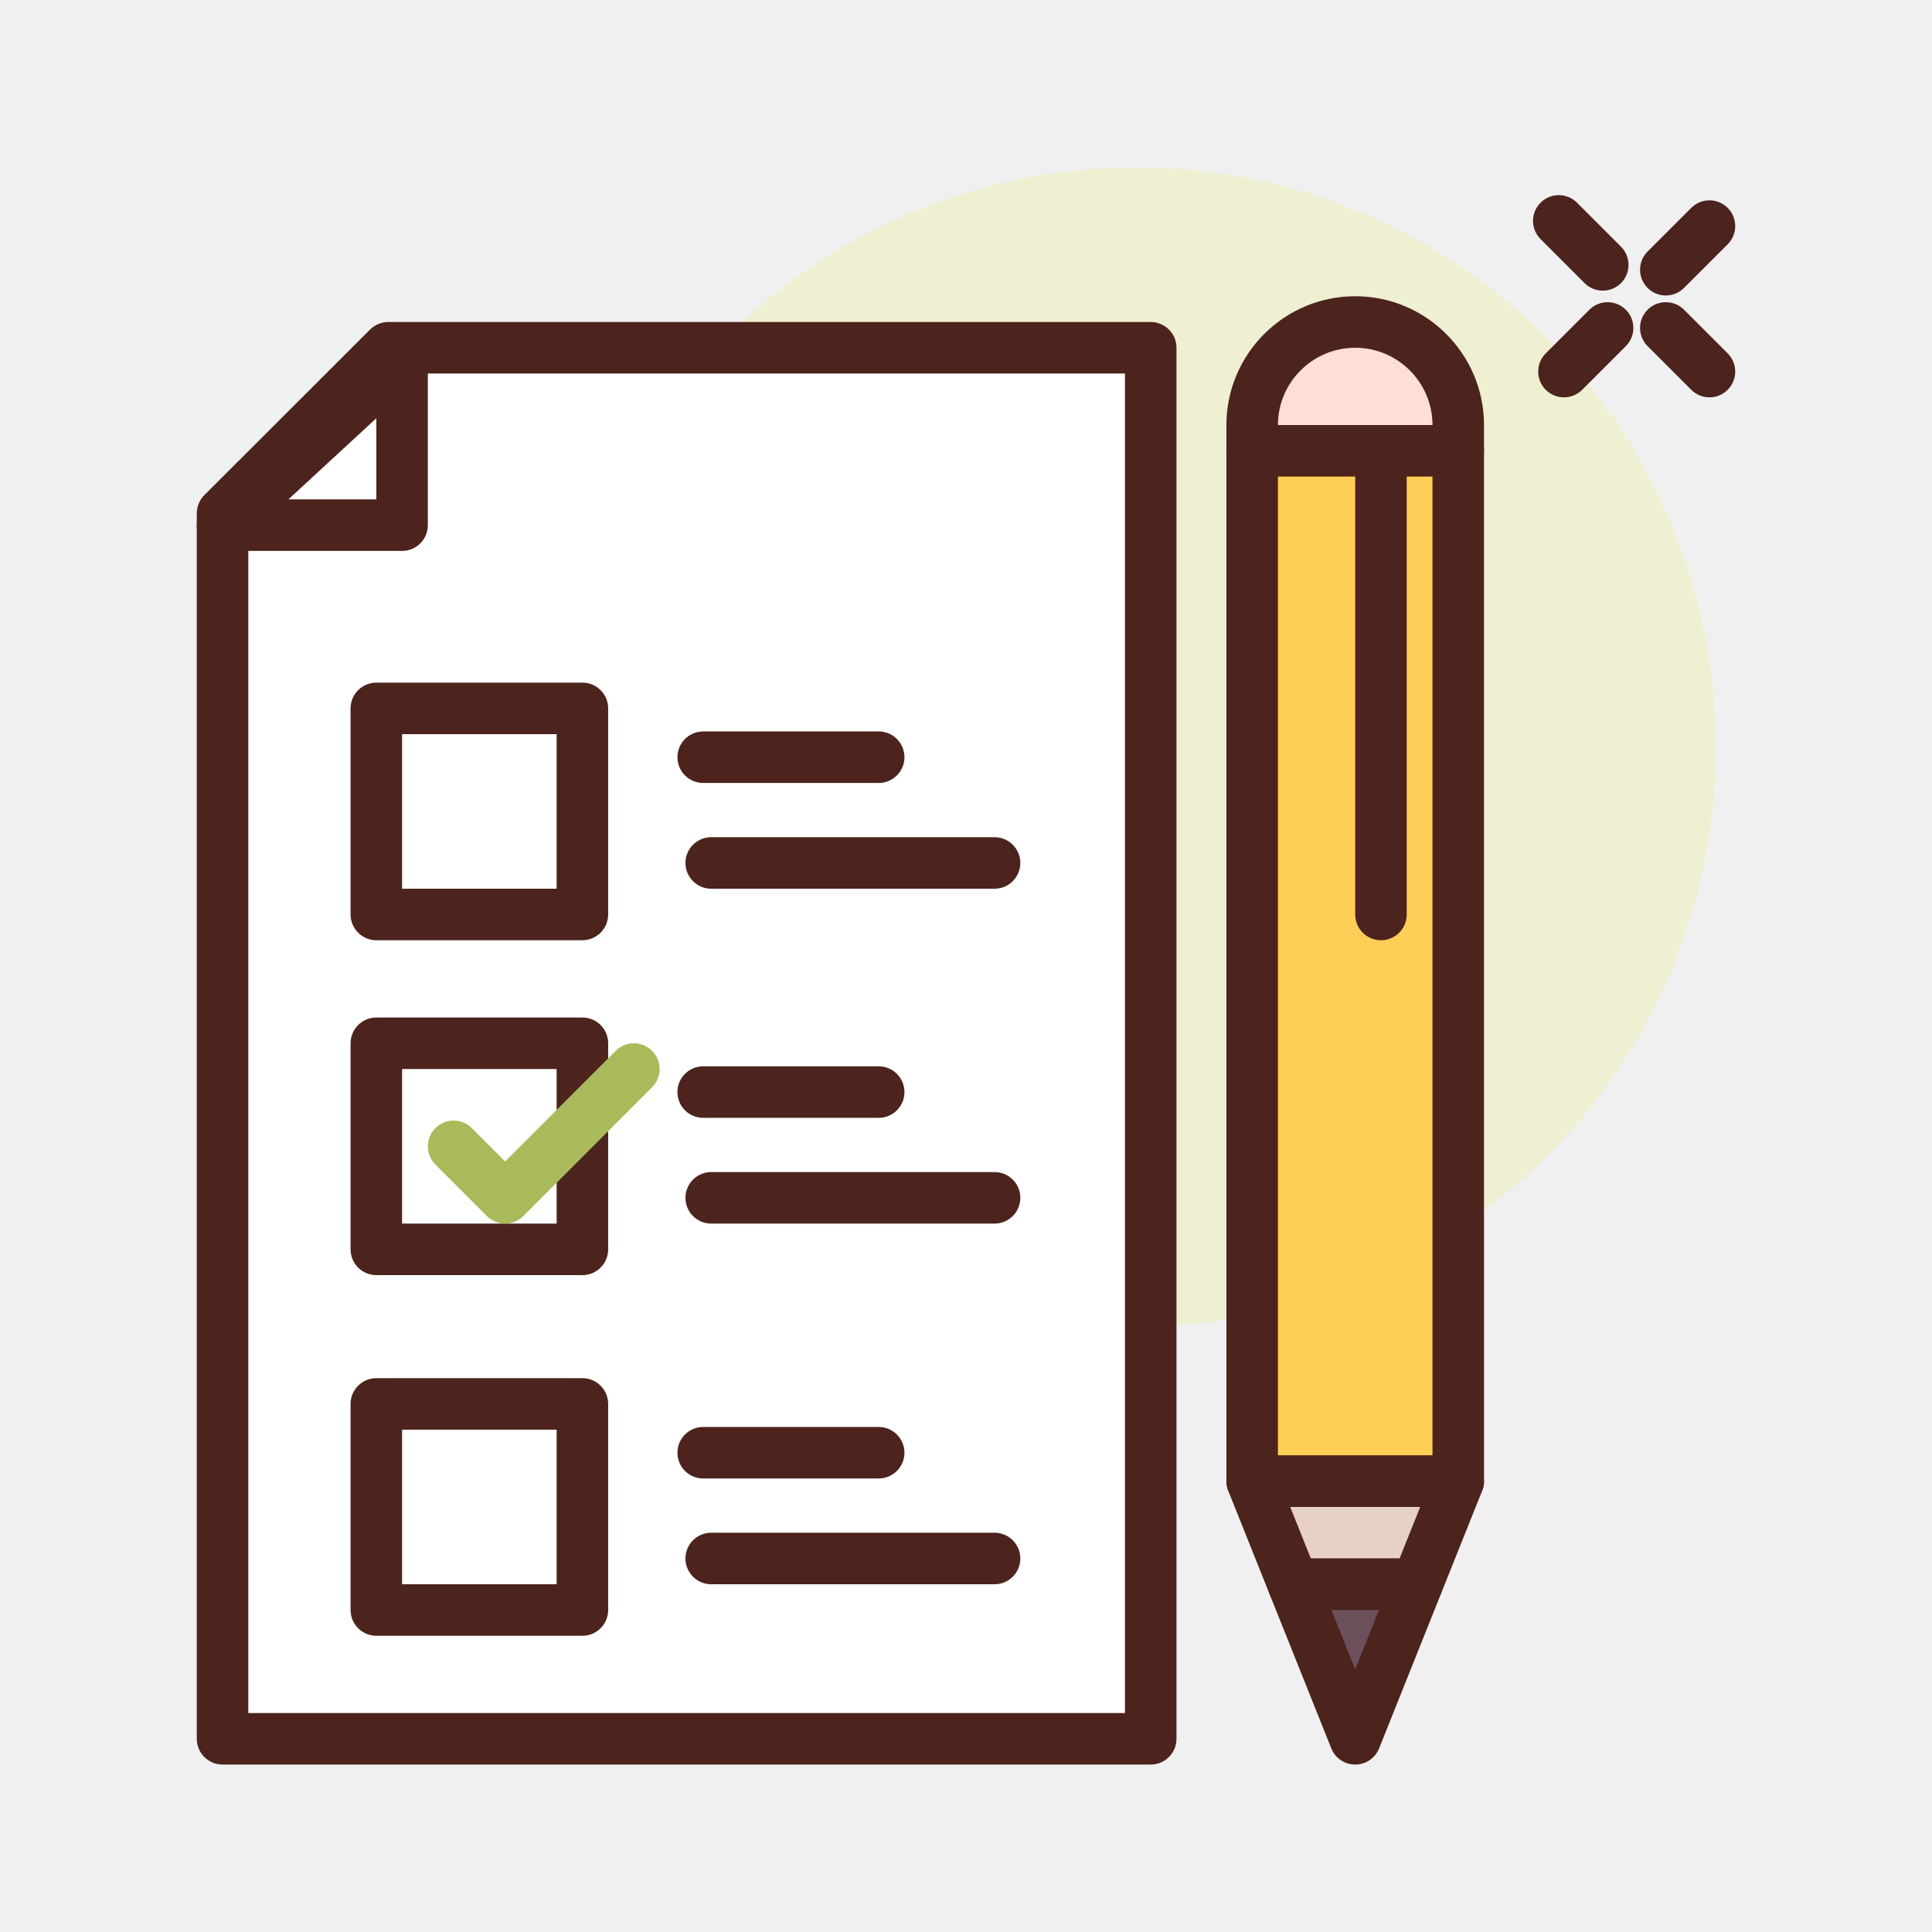
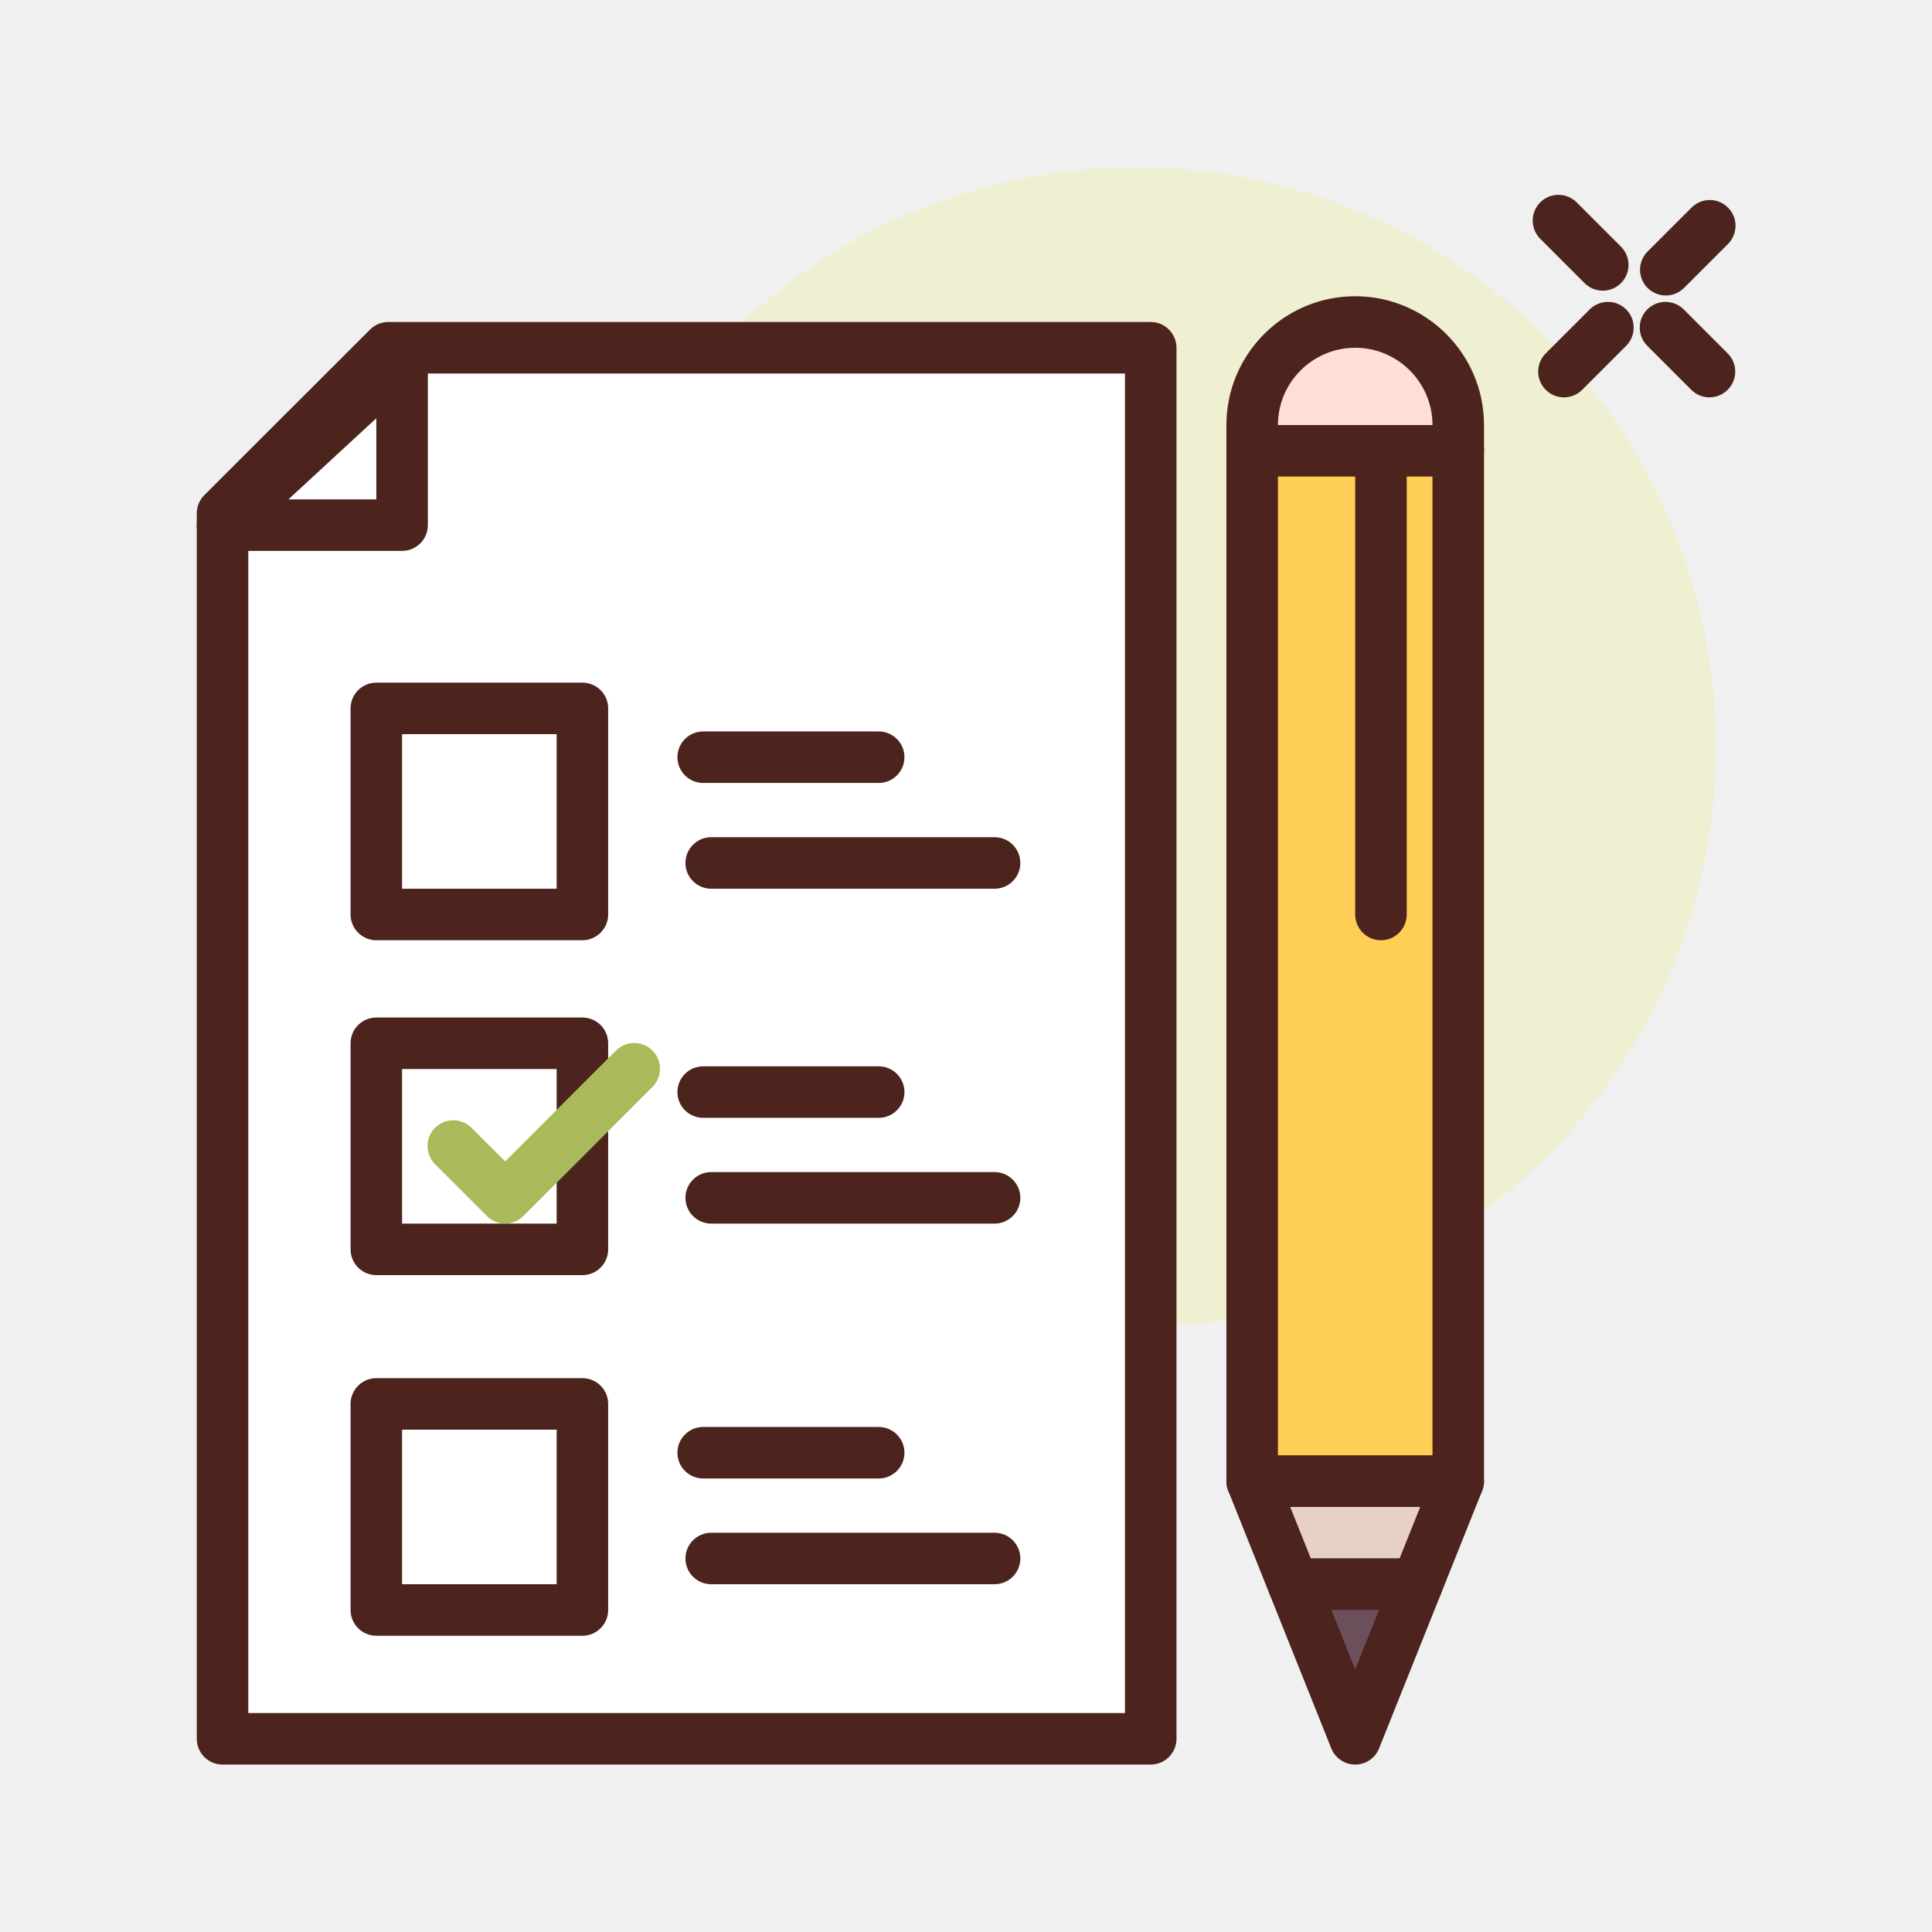
- <svg xmlns="http://www.w3.org/2000/svg" id="petition" enable-background="new 0 0 300 300" height="512" viewBox="0 0 300 300" width="512">
+ <svg xmlns="http://www.w3.org/2000/svg" height="512" viewBox="0 0 300 300" width="512">
  <circle cx="176.436" cy="116" fill="#efefd2" r="90" />
-   <path d="m258.666 45.883c-1.023 0-2.047-.391-2.828-1.172-1.562-1.562-1.562-4.096 0-5.656l6.779-6.777c1.562-1.562 4.094-1.562 5.656 0s1.562 4.096 0 5.656l-6.779 6.777c-.781.781-1.805 1.172-2.828 1.172z" fill="#4c241d" />
-   <path d="m242.85 61.701c-1.023 0-2.047-.391-2.828-1.172-1.562-1.562-1.562-4.094 0-5.656l6.779-6.779c1.562-1.562 4.094-1.562 5.656 0s1.562 4.094 0 5.656l-6.779 6.779c-.782.782-1.805 1.172-2.828 1.172z" fill="#4c241d" />
-   <path d="m248.877 45.133c-1.023 0-2.047-.391-2.828-1.172l-6.832-6.834c-1.562-1.562-1.562-4.096 0-5.656 1.562-1.562 4.094-1.562 5.656 0l6.832 6.834c1.562 1.562 1.562 4.096 0 5.656-.781.781-1.805 1.172-2.828 1.172z" fill="#4c241d" />
-   <path d="m265.445 61.701c-1.023 0-2.047-.391-2.828-1.172l-6.779-6.779c-1.562-1.562-1.562-4.094 0-5.656s4.094-1.562 5.656 0l6.779 6.779c1.562 1.562 1.562 4.094 0 5.656-.781.782-1.804 1.172-2.828 1.172z" fill="#4c241d" />
-   <path d="m60.292 54-25.737 25.714v190.286h144.127v-216z" fill="#fff" />
-   <path d="m178.682 274h-144.127c-2.209 0-4-1.791-4-4v-190.285c0-1.061.422-2.08 1.172-2.83l25.736-25.715c.75-.748 1.768-1.17 2.828-1.17h118.391c2.209 0 4 1.791 4 4v216c0 2.209-1.791 4-4 4zm-140.127-8h136.127v-208h-112.735l-23.392 23.373z" fill="#4c241d" />
-   <path d="m62.435 81.545v-25.737l-27.881 25.737z" fill="#fff" />
+   <path d="M258.666 45.883a4 4 0 01-2.828-6.828l6.779-6.777a4 4 0 115.656 5.656l-6.779 6.777a3.988 3.988 0 01-2.828 1.172zM242.85 61.701a4 4 0 01-2.828-6.828l6.779-6.779a4 4 0 115.656 5.656l-6.779 6.779a3.986 3.986 0 01-2.828 1.172zM248.877 45.133a3.988 3.988 0 01-2.828-1.172l-6.832-6.834a4 4 0 115.656-5.656l6.832 6.834a4 4 0 01-2.828 6.828zM265.445 61.701a3.988 3.988 0 01-2.828-1.172l-6.779-6.779a4 4 0 115.656-5.656l6.779 6.779a4 4 0 01-2.828 6.828z" fill="#4c241d" />
+   <path d="M60.292 54L34.555 79.714V270h144.127V54z" fill="#fff" />
+   <path d="M178.682 274H34.555a4 4 0 01-4-4V79.715c0-1.061.422-2.08 1.172-2.83L57.463 51.17A4.008 4.008 0 0160.291 50h118.391a4 4 0 014 4v216a4 4 0 01-4 4zm-140.127-8h136.127V58H61.947L38.555 81.373z" fill="#4c241d" />
+   <path d="M62.435 81.545V55.808L34.554 81.545z" fill="#fff" />
  <g fill="#4c241d">
-     <path d="m62.436 85.545h-27.881c-1.646 0-3.125-1.01-3.725-2.543-.6-1.535-.199-3.279 1.012-4.396l27.881-25.736c1.17-1.076 2.867-1.359 4.316-.725 1.457.637 2.396 2.076 2.396 3.664v25.736c.001 2.209-1.79 4-3.999 4zm-17.651-8h13.65v-12.6z" />
-     <path d="m90.436 146h-32c-2.209 0-4-1.791-4-4v-32c0-2.209 1.791-4 4-4h32c2.209 0 4 1.791 4 4v32c0 2.209-1.791 4-4 4zm-28-8h24v-24h-24z" />
-     <path d="m136.443 121.578h-27.252c-2.209 0-4-1.791-4-4s1.791-4 4-4h27.252c2.209 0 4 1.791 4 4s-1.791 4-4 4z" />
-     <path d="m154.436 138h-44c-2.209 0-4-1.791-4-4s1.791-4 4-4h44c2.209 0 4 1.791 4 4s-1.791 4-4 4z" />
-     <path d="m90.436 198h-32c-2.209 0-4-1.791-4-4v-32c0-2.209 1.791-4 4-4h32c2.209 0 4 1.791 4 4v32c0 2.209-1.791 4-4 4zm-28-8h24v-24h-24z" />
-     <path d="m136.443 173.578h-27.252c-2.209 0-4-1.791-4-4s1.791-4 4-4h27.252c2.209 0 4 1.791 4 4s-1.791 4-4 4z" />
-     <path d="m154.436 190h-44c-2.209 0-4-1.791-4-4s1.791-4 4-4h44c2.209 0 4 1.791 4 4s-1.791 4-4 4z" />
-     <path d="m90.436 254h-32c-2.209 0-4-1.791-4-4v-32c0-2.209 1.791-4 4-4h32c2.209 0 4 1.791 4 4v32c0 2.209-1.791 4-4 4zm-28-8h24v-24h-24z" />
-     <path d="m136.443 229.578h-27.252c-2.209 0-4-1.791-4-4s1.791-4 4-4h27.252c2.209 0 4 1.791 4 4s-1.791 4-4 4z" />
-     <path d="m154.436 246h-44c-2.209 0-4-1.791-4-4s1.791-4 4-4h44c2.209 0 4 1.791 4 4s-1.791 4-4 4z" />
+     <path d="M62.436 85.545H34.555a4.002 4.002 0 01-2.713-6.939L59.723 52.87a3.998 3.998 0 016.712 2.939v25.736c.001 2.209-1.79 4-3.999 4zm-17.651-8h13.65v-12.6zM90.436 146h-32a4 4 0 01-4-4v-32a4 4 0 014-4h32a4 4 0 014 4v32a4 4 0 01-4 4zm-28-8h24v-24h-24zM136.443 121.578h-27.252a4 4 0 010-8h27.252a4 4 0 010 8zM154.436 138h-44a4 4 0 010-8h44a4 4 0 010 8zM90.436 198h-32a4 4 0 01-4-4v-32a4 4 0 014-4h32a4 4 0 014 4v32a4 4 0 01-4 4zm-28-8h24v-24h-24zM136.443 173.578h-27.252a4 4 0 010-8h27.252a4 4 0 010 8zM154.436 190h-44a4 4 0 010-8h44a4 4 0 010 8zM90.436 254h-32a4 4 0 01-4-4v-32a4 4 0 014-4h32a4 4 0 014 4v32a4 4 0 01-4 4zm-28-8h24v-24h-24zM136.443 229.578h-27.252a4 4 0 010-8h27.252a4 4 0 010 8zM154.436 246h-44a4 4 0 010-8h44a4 4 0 010 8z" />
  </g>
-   <path d="m226.436 66c0-8.837-7.163-16-16-16s-16 7.163-16 16v4h32z" fill="#ffded5" />
-   <path d="m226.436 74h-32c-2.209 0-4-1.791-4-4v-4c0-11.027 8.973-20 20-20s20 8.973 20 20v4c0 2.209-1.791 4-4 4zm-28-8h24c0-6.617-5.383-12-12-12s-12 5.383-12 12z" fill="#4c241d" />
-   <path d="m194.436 70h32v160h-32z" fill="#ffce56" />
-   <path d="m226.436 234h-32c-2.209 0-4-1.791-4-4v-160c0-2.209 1.791-4 4-4h32c2.209 0 4 1.791 4 4v160c0 2.209-1.791 4-4 4zm-28-8h24v-152h-24z" fill="#4c241d" />
-   <path d="m214.436 146c-2.209 0-4-1.791-4-4v-72c0-2.209 1.791-4 4-4s4 1.791 4 4v72c0 2.209-1.791 4-4 4z" fill="#4c241d" />
-   <path d="m78.436 190c-1.023 0-2.047-.391-2.828-1.172l-8.002-8c-1.562-1.561-1.562-4.094 0-5.656s4.094-1.562 5.656 0l5.174 5.172 17.172-17.172c1.562-1.562 4.094-1.562 5.656 0s1.562 4.094 0 5.656l-20 20c-.782.781-1.805 1.172-2.828 1.172z" fill="#a9ba5a" />
-   <path d="m226.436 230h-32l6.399 16h19.201z" fill="#e7d1c4" />
-   <path d="m220.035 250h-19.199c-1.635 0-3.105-.996-3.715-2.514l-6.4-16c-.492-1.232-.342-2.629.402-3.729s1.984-1.758 3.312-1.758h32c1.328 0 2.568.658 3.312 1.758s.895 2.496.402 3.729l-6.4 16c-.608 1.518-2.079 2.514-3.714 2.514zm-16.49-8h13.781l3.201-8h-20.184z" fill="#4c241d" />
-   <path d="m220.036 246h-19.201l9.601 24z" fill="#6b4f5b" />
-   <path d="m210.436 274c-1.635 0-3.107-.996-3.715-2.514l-9.6-24c-.492-1.232-.342-2.629.402-3.729s1.984-1.758 3.312-1.758h19.199c1.328 0 2.568.658 3.312 1.758s.895 2.496.402 3.729l-9.6 24c-.605 1.518-2.078 2.514-3.712 2.514zm-3.692-24 3.691 9.229 3.691-9.229z" fill="#4c241d" />
+   <path d="M226.436 66c0-8.837-7.163-16-16-16s-16 7.163-16 16v4h32z" fill="#ffded5" />
+   <path d="M226.436 74h-32a4 4 0 01-4-4v-4c0-11.027 8.973-20 20-20s20 8.973 20 20v4a4 4 0 01-4 4zm-28-8h24c0-6.617-5.383-12-12-12s-12 5.383-12 12z" fill="#4c241d" />
+   <path d="M194.436 70h32v160h-32z" fill="#ffce56" />
+   <path d="M226.436 234h-32a4 4 0 01-4-4V70a4 4 0 014-4h32a4 4 0 014 4v160a4 4 0 01-4 4zm-28-8h24V74h-24z" fill="#4c241d" />
+   <path d="M214.436 146a4 4 0 01-4-4V70a4 4 0 018 0v72a4 4 0 01-4 4z" fill="#4c241d" />
+   <path d="M78.436 190a3.988 3.988 0 01-2.828-1.172l-8.002-8a4 4 0 115.656-5.656l5.174 5.172 17.172-17.172a4 4 0 115.656 5.656l-20 20A3.99 3.99 0 0178.436 190z" fill="#a9ba5a" />
+   <path d="M226.436 230h-32l6.399 16h19.201z" fill="#e7d1c4" />
+   <path d="M220.035 250h-19.199a4.005 4.005 0 01-3.715-2.514l-6.4-16c-.492-1.232-.342-2.629.402-3.729s1.984-1.758 3.312-1.758h32a4.002 4.002 0 013.714 5.487l-6.4 16a4.002 4.002 0 01-3.714 2.514zm-16.49-8h13.781l3.201-8h-20.184z" fill="#4c241d" />
+   <path d="M220.036 246h-19.201l9.601 24z" fill="#6b4f5b" />
+   <path d="M210.436 274a4.003 4.003 0 01-3.715-2.514l-9.6-24c-.492-1.232-.342-2.629.402-3.729s1.984-1.758 3.312-1.758h19.199a4.002 4.002 0 013.714 5.487l-9.6 24a3.997 3.997 0 01-3.712 2.514zm-3.692-24l3.691 9.229 3.691-9.229z" fill="#4c241d" />
</svg>
